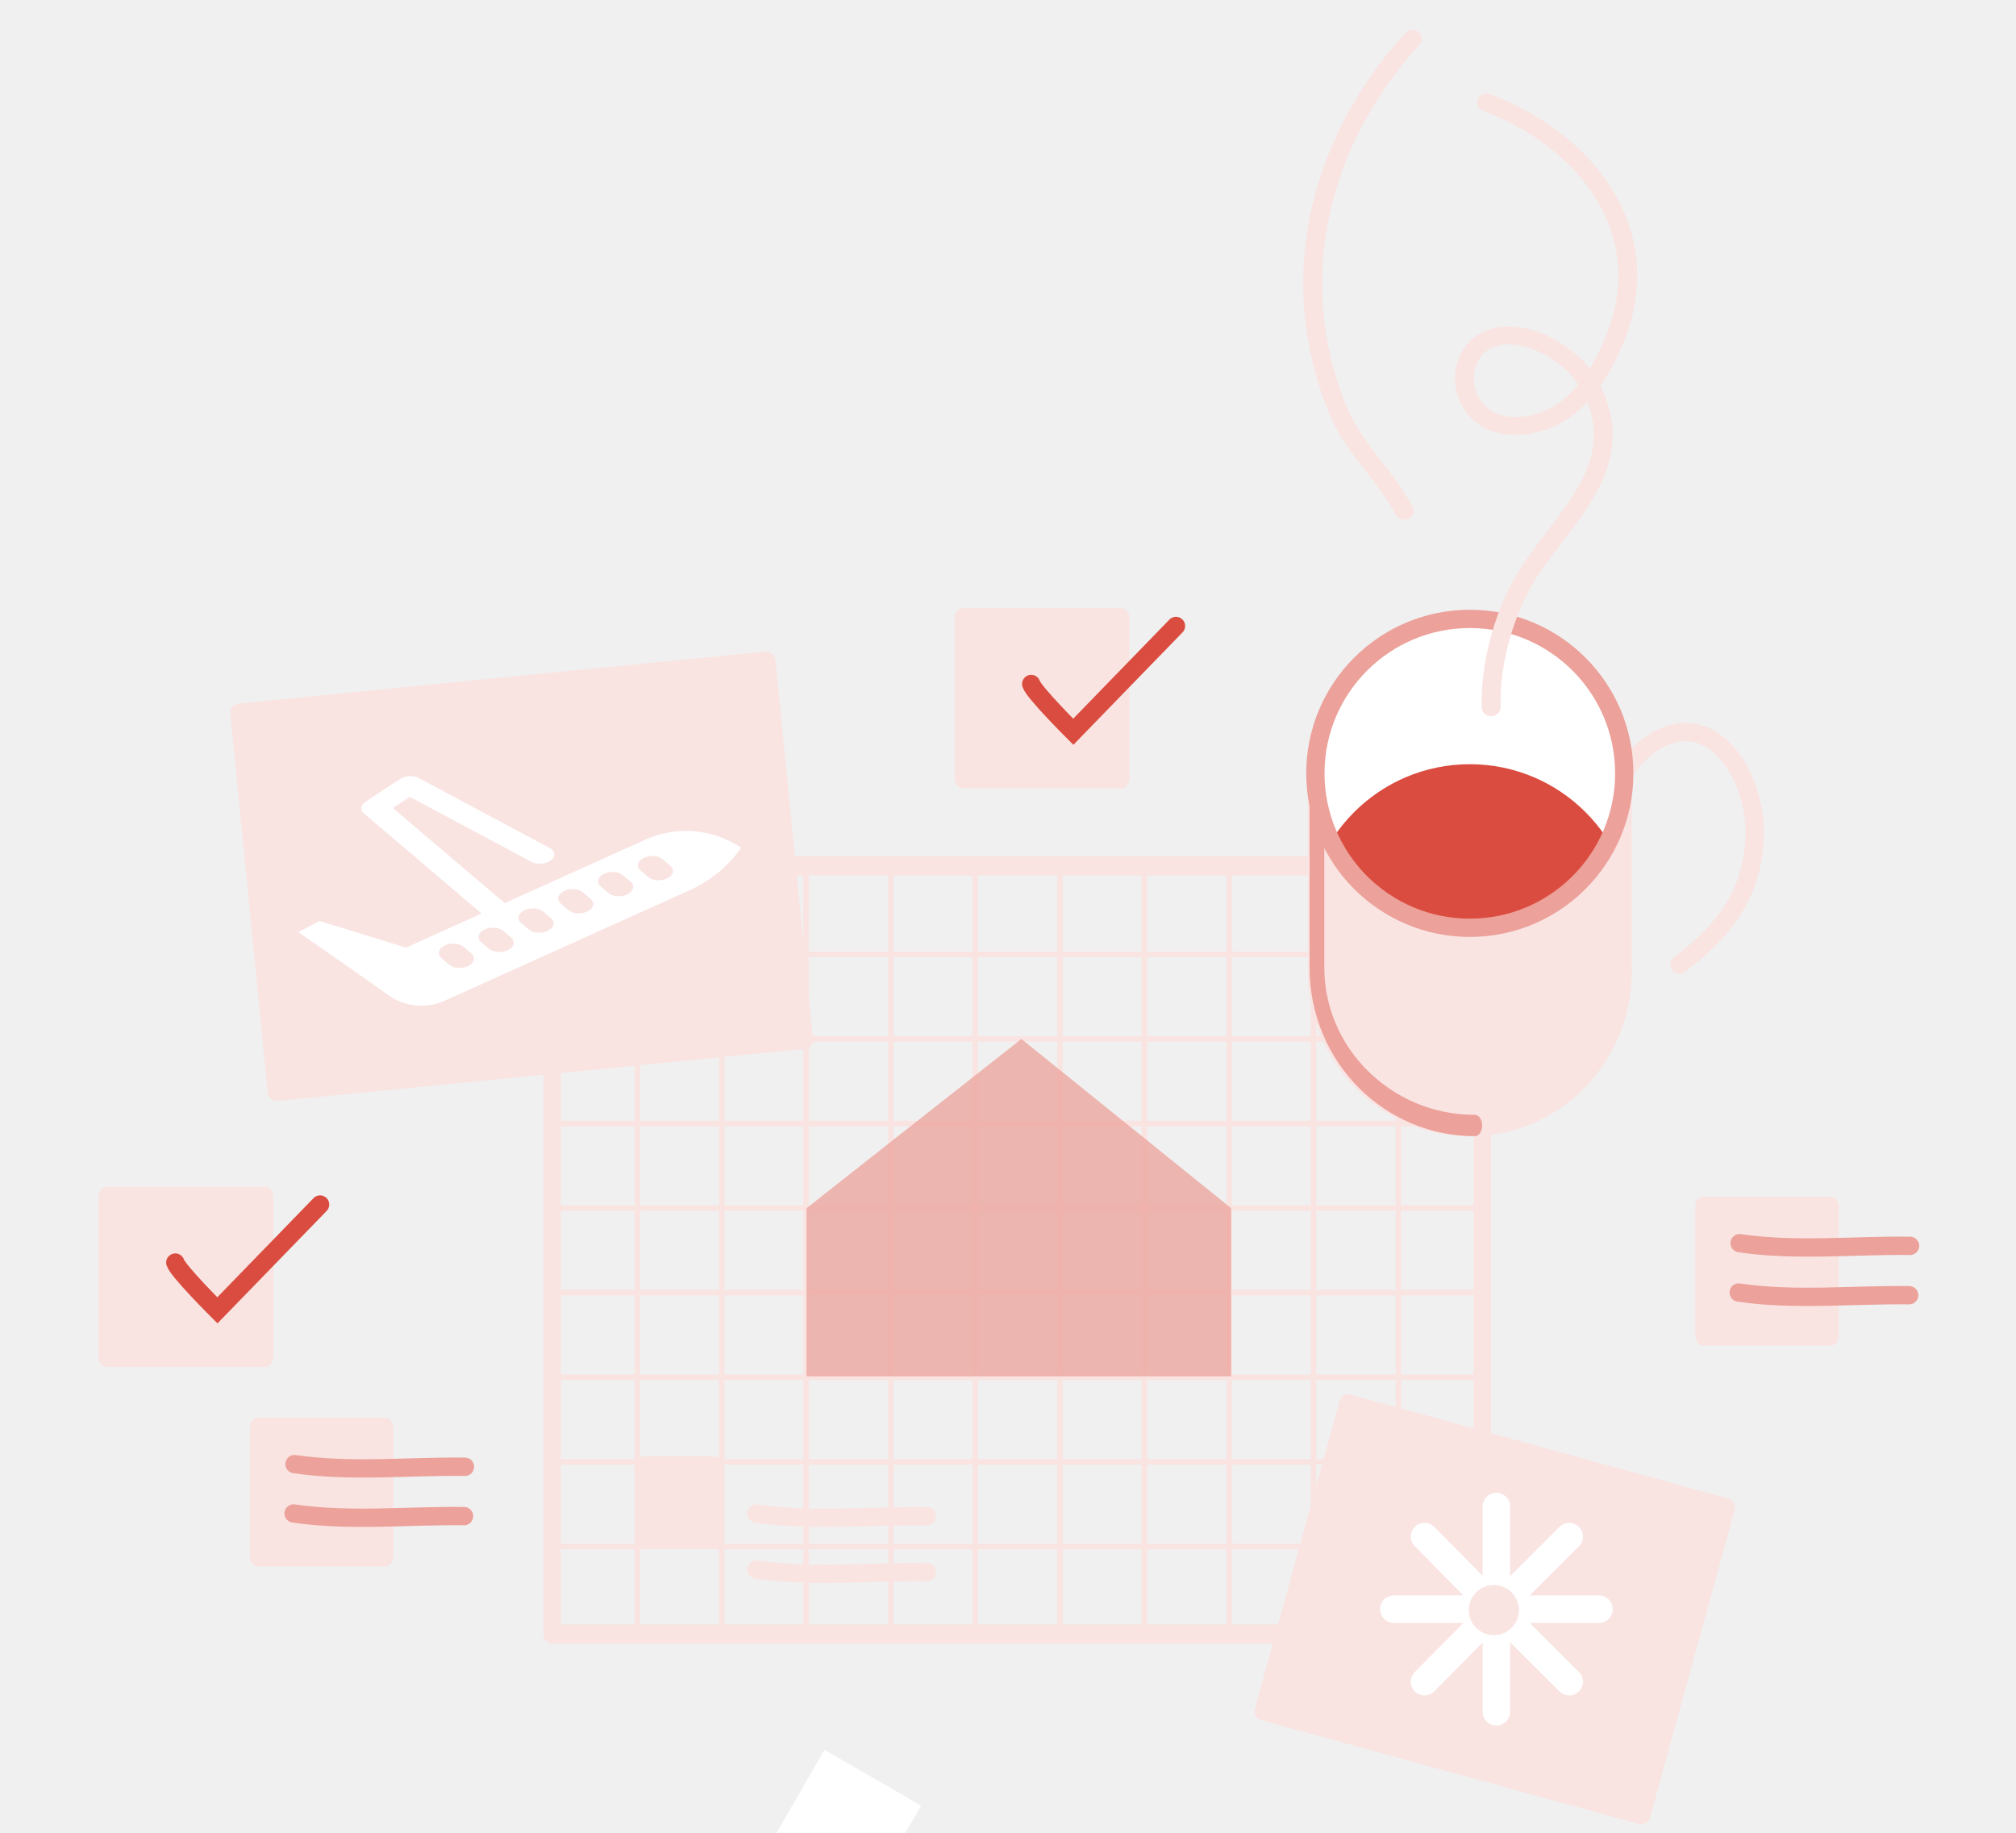
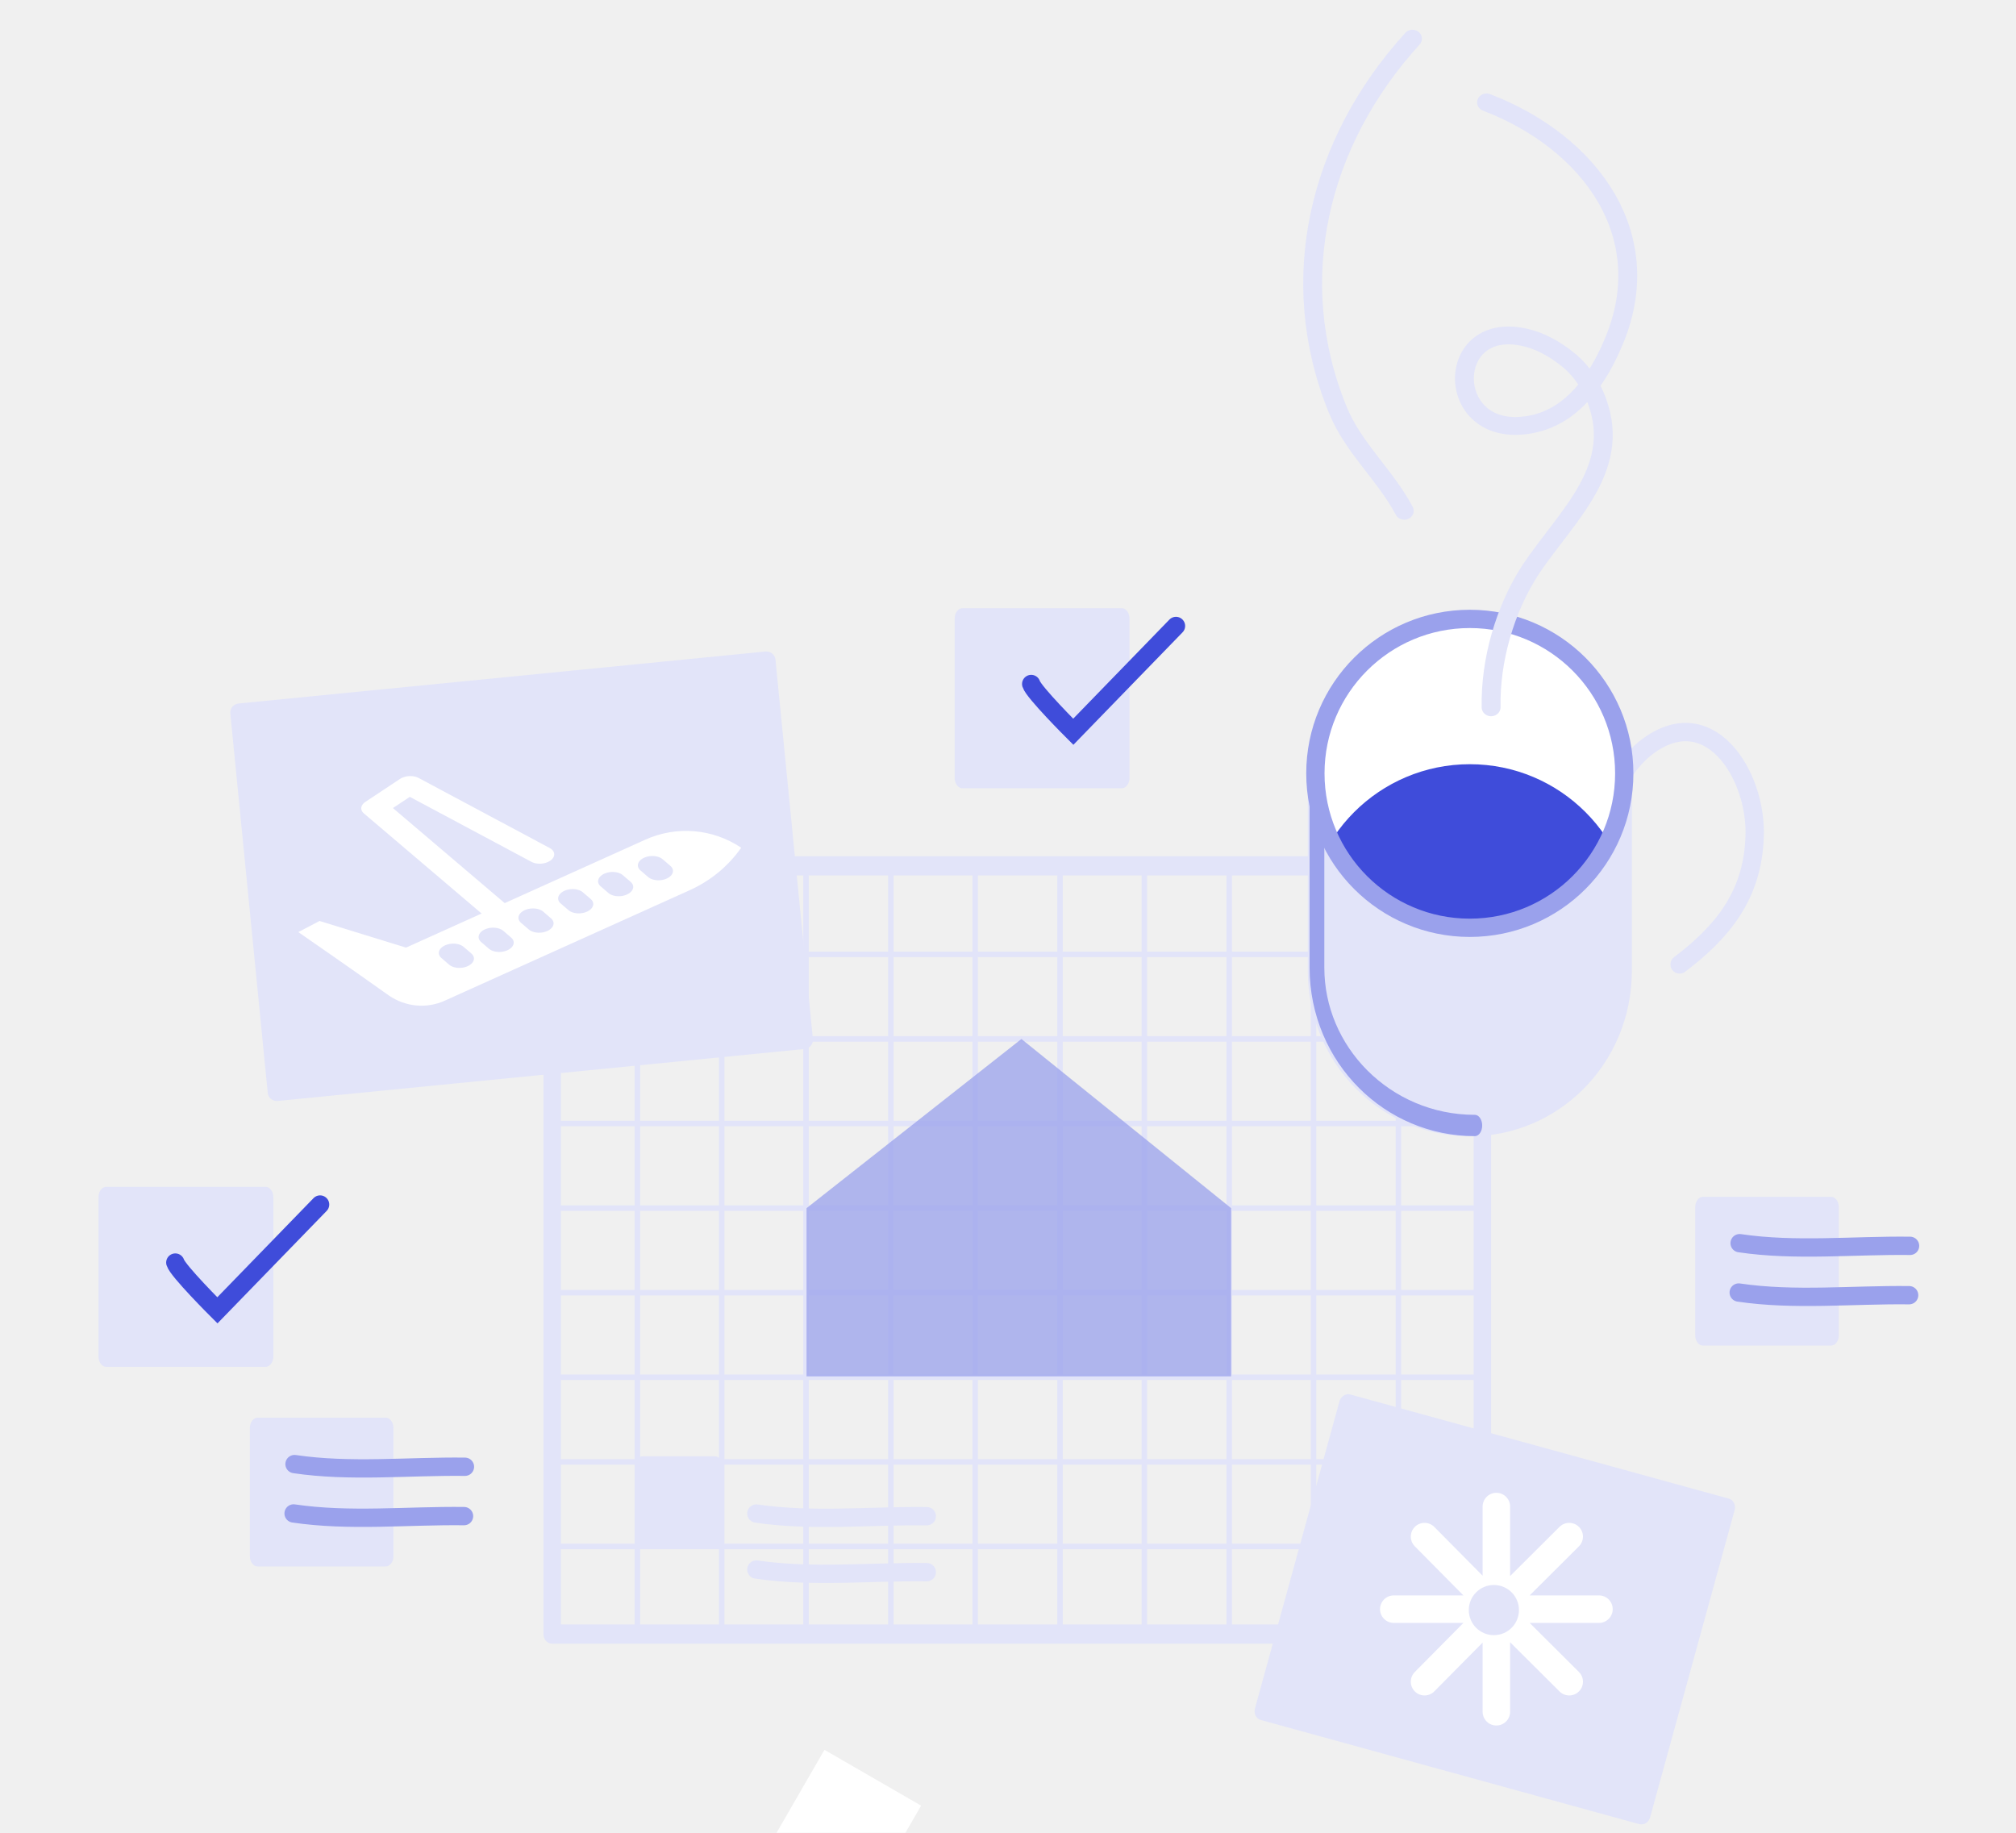
<svg xmlns="http://www.w3.org/2000/svg" data-svgs-path="theme_todoist/project_new.svg" viewBox="0 0 220 200" fill-rule="evenodd" clip-rule="evenodd" stroke-linecap="round" stroke-linejoin="round" stroke-miterlimit="1.5">
  <g transform="translate(-2550 -240)">
    <g id="Project" transform="matrix(.73333 0 0 .66667 1230 306.667)">
      <path fill="none" d="M1800-100h300v300h-300z" />
      <clipPath id="_clip1">
        <path d="M1800-100h300v300h-300z" />
      </clipPath>
      <g clip-path="url(#_clip1)">
        <path fill="#fff" d="M18109 1337h9v9h-9z" transform="matrix(1.59821 1.015 -.92272 1.75803 -25785.614 -20544.7)" />
        <g transform="matrix(.86513 0 0 1.04787 -11687.213 -775.609)">
          <path fill="none" d="M15684.8 780h160v120h-160z" />
          <clipPath id="_clip2">
            <path d="M15684.8 780h160v120h-160z" />
          </clipPath>
          <g clip-path="url(#_clip2)">
-             <path d="M552 1191l-101 101" fill="none" stroke="#f9e4e2" stroke-width="1.23" transform="matrix(.5418 -.69624 .5418 .69624 14740.5 333.948)" />
-             <path d="M552 1191l-101 101" fill="none" stroke="#f9e4e2" stroke-width="1.23" transform="matrix(.5418 -.69624 .5418 .69624 14755.1 333.948)" />
-             <path d="M552 1191l-101 101" fill="none" stroke="#f9e4e2" stroke-width="1.23" transform="matrix(.5418 -.69624 .5418 .69624 14769.6 333.948)" />
-             <path d="M552 1191l-101 101" fill="none" stroke="#f9e4e2" stroke-width="1.23" transform="matrix(.5418 -.69624 .5418 .69624 14784.1 333.948)" />
-             <path d="M552 1191l-101 101" fill="none" stroke="#f9e4e2" stroke-width="1.23" transform="matrix(.5418 -.69624 .5418 .69624 14798.7 333.948)" />
-             <path d="M552 1191l-101 101" fill="none" stroke="#f9e4e2" stroke-width="1.23" transform="matrix(.5418 -.69624 .5418 .69624 14813.2 333.948)" />
-             <path d="M552 1191l-101 101" fill="none" stroke="#f9e4e2" stroke-width="1.23" transform="matrix(.5418 -.69624 .5418 .69624 14827.8 333.948)" />
-             <path d="M552 1191l-101 101" fill="none" stroke="#f9e4e2" stroke-width="1.23" transform="matrix(.5418 -.69624 .5418 .69624 14842.3 333.948)" />
-             <path d="M552 1191l-101 101" fill="none" stroke="#f9e4e2" stroke-width="1.23" transform="matrix(.5418 -.69624 .5418 .69624 14856.9 333.948)" />
-             <path d="M552 1191l-101 101" fill="none" stroke="#f9e4e2" stroke-width="1.23" transform="matrix(.5418 -.69624 .5418 .69624 14871.4 333.948)" />
-             <path d="M552 1191l-101 101" fill="none" stroke="#f9e4e2" stroke-width="1.23" transform="matrix(.5418 -.69624 .5418 .69624 14886 333.948)" />
+             <path d="M552 1191l-101 101" fill="none" stroke="#e2e4f9" stroke-width="1.23" transform="matrix(.5418 -.69624 .5418 .69624 14740.5 333.948)" />
+             <path d="M552 1191l-101 101" fill="none" stroke="#e2e4f9" stroke-width="1.23" transform="matrix(.5418 -.69624 .5418 .69624 14755.1 333.948)" />
+             <path d="M552 1191l-101 101" fill="none" stroke="#e2e4f9" stroke-width="1.23" transform="matrix(.5418 -.69624 .5418 .69624 14769.6 333.948)" />
+             <path d="M552 1191l-101 101" fill="none" stroke="#e2e4f9" stroke-width="1.23" transform="matrix(.5418 -.69624 .5418 .69624 14784.1 333.948)" />
+             <path d="M552 1191l-101 101" fill="none" stroke="#e2e4f9" stroke-width="1.23" transform="matrix(.5418 -.69624 .5418 .69624 14798.7 333.948)" />
+             <path d="M552 1191l-101 101" fill="none" stroke="#e2e4f9" stroke-width="1.23" transform="matrix(.5418 -.69624 .5418 .69624 14813.2 333.948)" />
+             <path d="M552 1191l-101 101" fill="none" stroke="#e2e4f9" stroke-width="1.23" transform="matrix(.5418 -.69624 .5418 .69624 14827.8 333.948)" />
+             <path d="M552 1191l-101 101" fill="none" stroke="#e2e4f9" stroke-width="1.23" transform="matrix(.5418 -.69624 .5418 .69624 14842.3 333.948)" />
+             <path d="M552 1191l-101 101" fill="none" stroke="#e2e4f9" stroke-width="1.23" transform="matrix(.5418 -.69624 .5418 .69624 14856.9 333.948)" />
+             <path d="M552 1191l-101 101" fill="none" stroke="#e2e4f9" stroke-width="1.23" transform="matrix(.5418 -.69624 .5418 .69624 14871.4 333.948)" />
+             <path d="M552 1191l-101 101" fill="none" stroke="#e2e4f9" stroke-width="1.23" transform="matrix(.5418 -.69624 .5418 .69624 14886 333.948)" />
            <g>
-               <path d="M552 1191l-101 101" fill="none" stroke="#f9e4e2" stroke-width="1.23" transform="scale(1.15298 .69584) rotate(45 7230.737 17078.721)" />
-               <path d="M552 1191l-101 101" fill="none" stroke="#f9e4e2" stroke-width="1.23" transform="scale(1.15298 .69584) rotate(45 7207.816 17088.215)" />
-               <path d="M552 1191l-101 101" fill="none" stroke="#f9e4e2" stroke-width="1.23" transform="scale(1.15298 .69584) rotate(45 7184.896 17097.71)" />
-               <path d="M552 1191l-101 101" fill="none" stroke="#f9e4e2" stroke-width="1.23" transform="scale(1.15298 .69584) rotate(45 7161.975 17107.203)" />
-               <path d="M552 1191l-101 101" fill="none" stroke="#f9e4e2" stroke-width="1.23" transform="scale(1.15298 .69584) rotate(45 7139.054 17116.697)" />
-               <path d="M552 1191l-101 101" fill="none" stroke="#f9e4e2" stroke-width="1.23" transform="scale(1.15298 .69584) rotate(45 7116.134 17126.191)" />
-               <path d="M552 1191l-101 101" fill="none" stroke="#f9e4e2" stroke-width="1.23" transform="matrix(.81528 .49203 -.81528 .49203 16365.8 2.273)" />
-               <path d="M552 1191l-101 101" fill="none" stroke="#f9e4e2" stroke-width="1.23" transform="scale(1.15298 .69584) rotate(45 7070.293 17145.18)" />
-               <path d="M552 1191l-101 101" fill="none" stroke="#f9e4e2" stroke-width="1.23" transform="scale(1.15298 .69584) rotate(45 7047.372 17154.673)" />
-               <path d="M552 1191l-101 101" fill="none" stroke="#f9e4e2" stroke-width="1.23" transform="scale(1.15298 .69584) rotate(45 7024.451 17164.167)" />
-               <path d="M552 1191l-101 101" fill="none" stroke="#f9e4e2" stroke-width="1.23" transform="scale(1.15298 .69584) rotate(45 7001.53 17173.661)" />
+               <path d="M552 1191l-101 101" fill="none" stroke="#e2e4f9" stroke-width="1.23" transform="scale(1.15298 .69584) rotate(45 7230.737 17078.721)" />
+               <path d="M552 1191l-101 101" fill="none" stroke="#e2e4f9" stroke-width="1.23" transform="scale(1.15298 .69584) rotate(45 7207.816 17088.215)" />
+               <path d="M552 1191l-101 101" fill="none" stroke="#e2e4f9" stroke-width="1.23" transform="scale(1.15298 .69584) rotate(45 7184.896 17097.71)" />
+               <path d="M552 1191l-101 101" fill="none" stroke="#e2e4f9" stroke-width="1.23" transform="scale(1.15298 .69584) rotate(45 7161.975 17107.203)" />
+               <path d="M552 1191l-101 101" fill="none" stroke="#e2e4f9" stroke-width="1.23" transform="scale(1.15298 .69584) rotate(45 7139.054 17116.697)" />
+               <path d="M552 1191l-101 101" fill="none" stroke="#e2e4f9" stroke-width="1.23" transform="scale(1.15298 .69584) rotate(45 7116.134 17126.191)" />
+               <path d="M552 1191l-101 101" fill="none" stroke="#e2e4f9" stroke-width="1.23" transform="matrix(.81528 .49203 -.81528 .49203 16365.8 2.273)" />
+               <path d="M552 1191l-101 101" fill="none" stroke="#e2e4f9" stroke-width="1.23" transform="scale(1.15298 .69584) rotate(45 7070.293 17145.18)" />
+               <path d="M552 1191l-101 101" fill="none" stroke="#e2e4f9" stroke-width="1.23" transform="scale(1.15298 .69584) rotate(45 7047.372 17154.673)" />
+               <path d="M552 1191l-101 101" fill="none" stroke="#e2e4f9" stroke-width="1.23" transform="scale(1.15298 .69584) rotate(45 7024.451 17164.167)" />
+               <path d="M552 1191l-101 101" fill="none" stroke="#e2e4f9" stroke-width="1.23" transform="scale(1.15298 .69584) rotate(45 7001.53 17173.661)" />
            </g>
          </g>
        </g>
-         <path fill="none" stroke="#f9e4e2" stroke-width="3" d="M15684.8 780h160v120h-160z" transform="matrix(.86513 0 0 1.04787 -11687.213 -775.609)" />
-         <path fill="#f9e4e2" stroke="#f9e4e2" stroke-width="5.65" d="M15684.8 780h160v120h-160z" transform="matrix(.48974 -.05314 .04644 .51779 -5882.034 446.225)" />
+         <path fill="none" stroke="#e2e4f9" stroke-width="3" d="M15684.8 780h160v120h-160z" transform="matrix(.86513 0 0 1.04787 -11687.213 -775.609)" />
+         <path fill="#e2e4f9" stroke="#e2e4f9" stroke-width="5.65" d="M15684.8 780h160v120h-160z" transform="matrix(.48974 -.05314 .04644 .51779 -5882.034 446.225)" />
        <path d="M15821.8 748c-3.4 0-6.5-1.779-8.3-4.682-3.6-6.189-9.7-16.318-9.7-16.318l4.1-.234 11.6 10.234h44.9c5.9 0 11.3 3.023 14.4 8-3.3 1.964-7.1 3-11 3h-46z" fill="#fff" transform="scale(.8699 .9569) rotate(-24.278 7399.755 32199.373)" />
        <path d="M15779 760.964l-1.8 32.631 5.6 1.144 5.6-20.173" fill="none" stroke="#fff" stroke-width="3.25" transform="matrix(1.05569 -.52378 -.67383 -.7138 -14265.284 8862.47)" />
-         <path d="M15761.1 770.276l-.1 2.006" fill="none" stroke="#f9e4e2" stroke-width="4.08" transform="matrix(.84055 -.41704 -.53651 -.56834 -10948.475 7058.855)" />
-         <path d="M15761.1 770.276l-.1 2.006" fill="none" stroke="#f9e4e2" stroke-width="4.08" transform="matrix(.84055 -.41704 -.53651 -.56834 -10954.38 7062.02)" />
-         <path d="M15761.1 770.276l-.1 2.006" fill="none" stroke="#f9e4e2" stroke-width="4.08" transform="matrix(.84055 -.41704 -.53651 -.56834 -10942.53 7056.05)" />
-         <path d="M15761.1 770.276l-.1 2.006" fill="none" stroke="#f9e4e2" stroke-width="4.08" transform="matrix(.84055 -.41704 -.53651 -.56834 -10936.611 7053.44)" />
-         <path d="M15761.1 770.276l-.1 2.006" fill="none" stroke="#f9e4e2" stroke-width="4.08" transform="matrix(.84055 -.41704 -.53651 -.56834 -10966.23 7067.78)" />
-         <path d="M15761.1 770.276l-.1 2.006" fill="none" stroke="#f9e4e2" stroke-width="4.08" transform="matrix(.84055 -.41704 -.53651 -.56834 -10960.311 7065.17)" />
-         <path fill="#f9e4e2" stroke="#f9e4e2" stroke-width="2.52" d="M15787.8 921h11v9h-11z" transform="matrix(.96962 0 0 1.3036 -13412.49 -1060.603)" />
-         <path d="M15839.2 825.041c.7-1.138 1.5-2.228 2.5-3.096 6.4-5.324 11.3 2.485 11 8.634-.2 5.801-3.3 9.438-7.4 12.529" fill="none" stroke="#f9e4e2" stroke-width="1.81" transform="matrix(1.5076 0 0 1.65835 -21838.422 -1340.308)" />
-         <path d="M15844.8 780h-160v67.21c0 29.155 35.9 52.79 80 52.79 0 0 0 0 0 0 44.2 0 80-23.635 80-52.79V780z" fill="#f9e4e2" stroke="#f9e4e2" stroke-width="7.37" transform="matrix(.28815 0 0 .48032 -2523.893 -348.064)" />
-         <path d="M15767.1 900s0 0 0 0c42.9 0 77.7-24.096 77.7-53.821V780" fill="none" stroke="#eca19a" stroke-width="7.26" transform="matrix(-.3023 0 0 .48032 6785.868 -348.064)" />
+         <path d="M15761.1 770.276l-.1 2.006" fill="none" stroke="#e2e4f9" stroke-width="4.08" transform="matrix(.84055 -.41704 -.53651 -.56834 -10948.475 7058.855)" />
+         <path d="M15761.1 770.276l-.1 2.006" fill="none" stroke="#e2e4f9" stroke-width="4.08" transform="matrix(.84055 -.41704 -.53651 -.56834 -10954.38 7062.02)" />
+         <path d="M15761.1 770.276l-.1 2.006" fill="none" stroke="#e2e4f9" stroke-width="4.08" transform="matrix(.84055 -.41704 -.53651 -.56834 -10942.53 7056.05)" />
+         <path d="M15761.1 770.276l-.1 2.006" fill="none" stroke="#e2e4f9" stroke-width="4.08" transform="matrix(.84055 -.41704 -.53651 -.56834 -10936.611 7053.44)" />
+         <path d="M15761.1 770.276l-.1 2.006" fill="none" stroke="#e2e4f9" stroke-width="4.08" transform="matrix(.84055 -.41704 -.53651 -.56834 -10966.23 7067.78)" />
+         <path d="M15761.1 770.276l-.1 2.006" fill="none" stroke="#e2e4f9" stroke-width="4.08" transform="matrix(.84055 -.41704 -.53651 -.56834 -10960.311 7065.17)" />
+         <path fill="#e2e4f9" stroke="#e2e4f9" stroke-width="2.52" d="M15787.8 921h11v9h-11z" transform="matrix(.96962 0 0 1.3036 -13412.49 -1060.603)" />
+         <path d="M15839.2 825.041c.7-1.138 1.5-2.228 2.5-3.096 6.4-5.324 11.3 2.485 11 8.634-.2 5.801-3.3 9.438-7.4 12.529" fill="none" stroke="#e2e4f9" stroke-width="1.81" transform="matrix(1.5076 0 0 1.65835 -21838.422 -1340.308)" />
+         <path d="M15844.8 780h-160v67.21c0 29.155 35.9 52.79 80 52.79 0 0 0 0 0 0 44.2 0 80-23.635 80-52.79V780z" fill="#e2e4f9" stroke="#e2e4f9" stroke-width="7.37" transform="matrix(.28815 0 0 .48032 -2523.893 -348.064)" />
+         <path d="M15767.1 900s0 0 0 0c42.9 0 77.7-24.096 77.7-53.821V780" fill="none" stroke="#9aa1ec" stroke-width="7.26" transform="matrix(-.3023 0 0 .48032 6785.868 -348.064)" />
        <g transform="matrix(1.83854 0 0 2.02239 -27080.39 -1626.718)">
          <circle cx="15827.3" cy="817.5" r="12.5" fill="#fff" />
          <clipPath id="_clip3">
            <circle cx="15827.3" cy="817.5" r="12.5" />
          </clipPath>
          <g clip-path="url(#_clip3)">
-             <circle cx="15827.3" cy="817.5" r="12.5" fill="#da4c3f" stroke="#da4c3f" stroke-width="1.48" transform="translate(0 12.5)" />
+             <circle cx="15827.3" cy="817.5" r="12.5" fill="#3f4cda" stroke="#3f4cda" stroke-width="1.48" transform="translate(0 12.5)" />
          </g>
-           <circle cx="15827.3" cy="817.5" r="12.5" fill="none" stroke="#eca19a" stroke-width="1.48" />
+           <circle cx="15827.3" cy="817.5" r="12.5" fill="none" stroke="#9aa1ec" stroke-width="1.48" />
        </g>
-         <path d="M15832.4 728.72c11.5 4.673 19 15.651 13.8 28.118-1.6 3.94-4.3 8.309-8.9 9.243-9.9 2.029-9.7-13.216.2-9.824 1.3.46 2.5 1.217 3.6 2.117 1.4 1.111 2.4 2.597 3.1 4.198 3.5 8.404-3 14.033-7 20.416-2.8 4.582-4.4 10.496-4.3 15.928" fill="none" stroke="#f9e4e2" stroke-width="2.07" transform="matrix(1.35726 0 0 1.41058 -19467.461 -1111.158)" />
-         <path d="M15807.6 726.151c-10.3 11.972-14 27.991-8.2 43.039 1.7 4.446 5.2 7.571 7.3 11.748" fill="none" stroke="#f9e4e2" stroke-width="2.07" transform="matrix(1.35726 0 0 1.41058 -19444.825 -1117.963)" />
-         <path d="M15739.5 990.429c7 1.038 14.3.248 21.4.334" fill="none" stroke="#f9e4e2" stroke-width="2.3" transform="matrix(1.1851 0 0 1.3036 -16740.317 -1143.38)" />
-         <path d="M15739.5 990.429c7 1.038 14.3.248 21.4.334" fill="none" stroke="#f9e4e2" stroke-width="2.3" transform="matrix(1.1851 0 0 1.3036 -16740.317 -1134.217)" />
-         <path fill="#f9e4e2" stroke="#f9e4e2" stroke-width="19.43" d="M15684.8 780h160v120h-160z" transform="matrix(.11908 0 0 .17464 -29.399 -2.47)" />
-         <path d="M15739.5 990.429c7 1.038 14.3.248 21.4.334" fill="none" stroke="#eca19a" stroke-width="2.3" transform="matrix(1.1851 0 0 1.3036 -16809.045 -1151.473)" />
-         <path d="M15739.5 990.429c7 1.038 14.3.248 21.4.334" fill="none" stroke="#eca19a" stroke-width="2.3" transform="matrix(1.1851 0 0 1.3036 -16809.181 -1143.394)" />
-         <path fill="#f9e4e2" stroke="#f9e4e2" stroke-width="19.43" d="M15684.8 780h160v120h-160z" transform="matrix(.11908 0 0 .17464 185.684 -38.62)" />
-         <path d="M15739.5 990.429c7 1.038 14.3.248 21.4.334" fill="none" stroke="#eca19a" stroke-width="2.3" transform="matrix(1.1851 0 0 1.3036 -16593.999 -1187.633)" />
-         <path d="M15739.5 990.429c7 1.038 14.3.248 21.4.334" fill="none" stroke="#eca19a" stroke-width="2.3" transform="matrix(1.1851 0 0 1.3036 -16594.135 -1179.554)" />
-         <path fill="#f9e4e2" stroke="#f9e4e2" stroke-width="7.17" d="M15684.8 780h160v120h-160z" transform="matrix(.35179 .10647 -.1048 .41897 -3435.418 -1866.994)" />
+         <path d="M15832.4 728.72c11.5 4.673 19 15.651 13.8 28.118-1.6 3.94-4.3 8.309-8.9 9.243-9.9 2.029-9.7-13.216.2-9.824 1.3.46 2.5 1.217 3.6 2.117 1.4 1.111 2.4 2.597 3.1 4.198 3.5 8.404-3 14.033-7 20.416-2.8 4.582-4.4 10.496-4.3 15.928" fill="none" stroke="#e2e4f9" stroke-width="2.07" transform="matrix(1.35726 0 0 1.41058 -19467.461 -1111.158)" />
+         <path d="M15807.6 726.151c-10.3 11.972-14 27.991-8.2 43.039 1.7 4.446 5.2 7.571 7.3 11.748" fill="none" stroke="#e2e4f9" stroke-width="2.07" transform="matrix(1.35726 0 0 1.41058 -19444.825 -1117.963)" />
+         <path d="M15739.5 990.429c7 1.038 14.3.248 21.4.334" fill="none" stroke="#e2e4f9" stroke-width="2.3" transform="matrix(1.1851 0 0 1.3036 -16740.317 -1143.38)" />
+         <path d="M15739.5 990.429c7 1.038 14.3.248 21.4.334" fill="none" stroke="#e2e4f9" stroke-width="2.3" transform="matrix(1.1851 0 0 1.3036 -16740.317 -1134.217)" />
+         <path fill="#e2e4f9" stroke="#e2e4f9" stroke-width="19.43" d="M15684.8 780h160v120h-160z" transform="matrix(.11908 0 0 .17464 -29.399 -2.47)" />
+         <path d="M15739.5 990.429c7 1.038 14.3.248 21.4.334" fill="none" stroke="#9aa1ec" stroke-width="2.3" transform="matrix(1.1851 0 0 1.3036 -16809.045 -1151.473)" />
+         <path d="M15739.5 990.429c7 1.038 14.3.248 21.4.334" fill="none" stroke="#9aa1ec" stroke-width="2.3" transform="matrix(1.1851 0 0 1.3036 -16809.181 -1143.394)" />
+         <path fill="#e2e4f9" stroke="#e2e4f9" stroke-width="19.43" d="M15684.8 780h160v120h-160z" transform="matrix(.11908 0 0 .17464 185.684 -38.62)" />
+         <path d="M15739.5 990.429c7 1.038 14.3.248 21.4.334" fill="none" stroke="#9aa1ec" stroke-width="2.3" transform="matrix(1.1851 0 0 1.3036 -16593.999 -1187.633)" />
+         <path d="M15739.5 990.429c7 1.038 14.3.248 21.4.334" fill="none" stroke="#9aa1ec" stroke-width="2.3" transform="matrix(1.1851 0 0 1.3036 -16594.135 -1179.554)" />
+         <path fill="#e2e4f9" stroke="#e2e4f9" stroke-width="7.17" d="M15684.8 780h160v120h-160z" transform="matrix(.35179 .10647 -.1048 .41897 -3435.418 -1866.994)" />
        <path d="M15831.8 988v10l7.1-7.071-7.1 7.071h10-10l7.1 7.07-7.1-7.07v10-10l-7 7.07 7-7.07h-10 10l-7-7.071 7 7.071v-10z" fill="#fff" stroke="#fff" stroke-width="2.68" transform="matrix(1.52681 0 0 1.67949 -22149.468 -1512.736)" />
-         <circle cx="15825.8" cy="996" r="3" fill="#f9e4e2" stroke="#f9e4e2" stroke-width="3.45" transform="matrix(.79006 0 0 .86907 -10481.019 -702.049)" />
-         <path fill="#f9e4e2" stroke="#f9e4e2" stroke-width="15.62" d="M15684.8 780h160v120h-160z" transform="matrix(.14814 0 0 .21727 -507.723 -73.51)" />
-         <path d="M18067.6 1376.14c.2.67 3.4 3.86 3.4 3.86l8.3-8.55" fill="none" stroke="#da4c3f" stroke-width="1.48" stroke-linejoin="miter" transform="matrix(1.84138 0 0 2.02551 -31443.22 -2680.722)" />
-         <path fill="#f9e4e2" stroke="#f9e4e2" stroke-width="15.62" d="M15684.8 780h160v120h-160z" transform="matrix(.14814 0 0 .21727 -380.316 -168.218)" />
+         <circle cx="15825.8" cy="996" r="3" fill="#e2e4f9" stroke="#e2e4f9" stroke-width="3.45" transform="matrix(.79006 0 0 .86907 -10481.019 -702.049)" />
+         <path fill="#e2e4f9" stroke="#e2e4f9" stroke-width="15.62" d="M15684.8 780h160v120h-160z" transform="matrix(.14814 0 0 .21727 -507.723 -73.51)" />
+         <path d="M18067.6 1376.14c.2.67 3.4 3.86 3.4 3.86l8.3-8.55" fill="none" stroke="#3f4cda" stroke-width="1.48" stroke-linejoin="miter" transform="matrix(1.84138 0 0 2.02551 -31443.22 -2680.722)" />
+         <path fill="#e2e4f9" stroke="#e2e4f9" stroke-width="15.62" d="M15684.8 780h160v120h-160z" transform="matrix(.14814 0 0 .21727 -380.316 -168.218)" />
        <g>
-           <path d="M18067.6 1376.14c.2.67 3.4 3.86 3.4 3.86l8.3-8.55" fill="none" stroke="#da4c3f" stroke-width="1.48" stroke-linejoin="miter" transform="matrix(1.84138 0 0 2.02551 -31315.856 -2775.425)" />
+           <path d="M18067.6 1376.14c.2.67 3.4 3.86 3.4 3.86l8.3-8.55" fill="none" stroke="#3f4cda" stroke-width="1.48" stroke-linejoin="miter" transform="matrix(1.84138 0 0 2.02551 -31315.856 -2775.425)" />
        </g>
        <g>
-           <path d="M15800.4 868.603l-36.7-30.682-37.6 30.682v30.508h74.3v-30.508z" fill="#eca19a" fill-opacity=".75" transform="matrix(.85034 0 0 .9025 -11452.5 -686.157)" />
+           <path d="M15800.4 868.603l-36.7-30.682-37.6 30.682v30.508h74.3v-30.508z" fill="#9aa1ec" fill-opacity=".75" transform="matrix(.85034 0 0 .9025 -11452.5 -686.157)" />
        </g>
      </g>
    </g>
  </g>
</svg>
